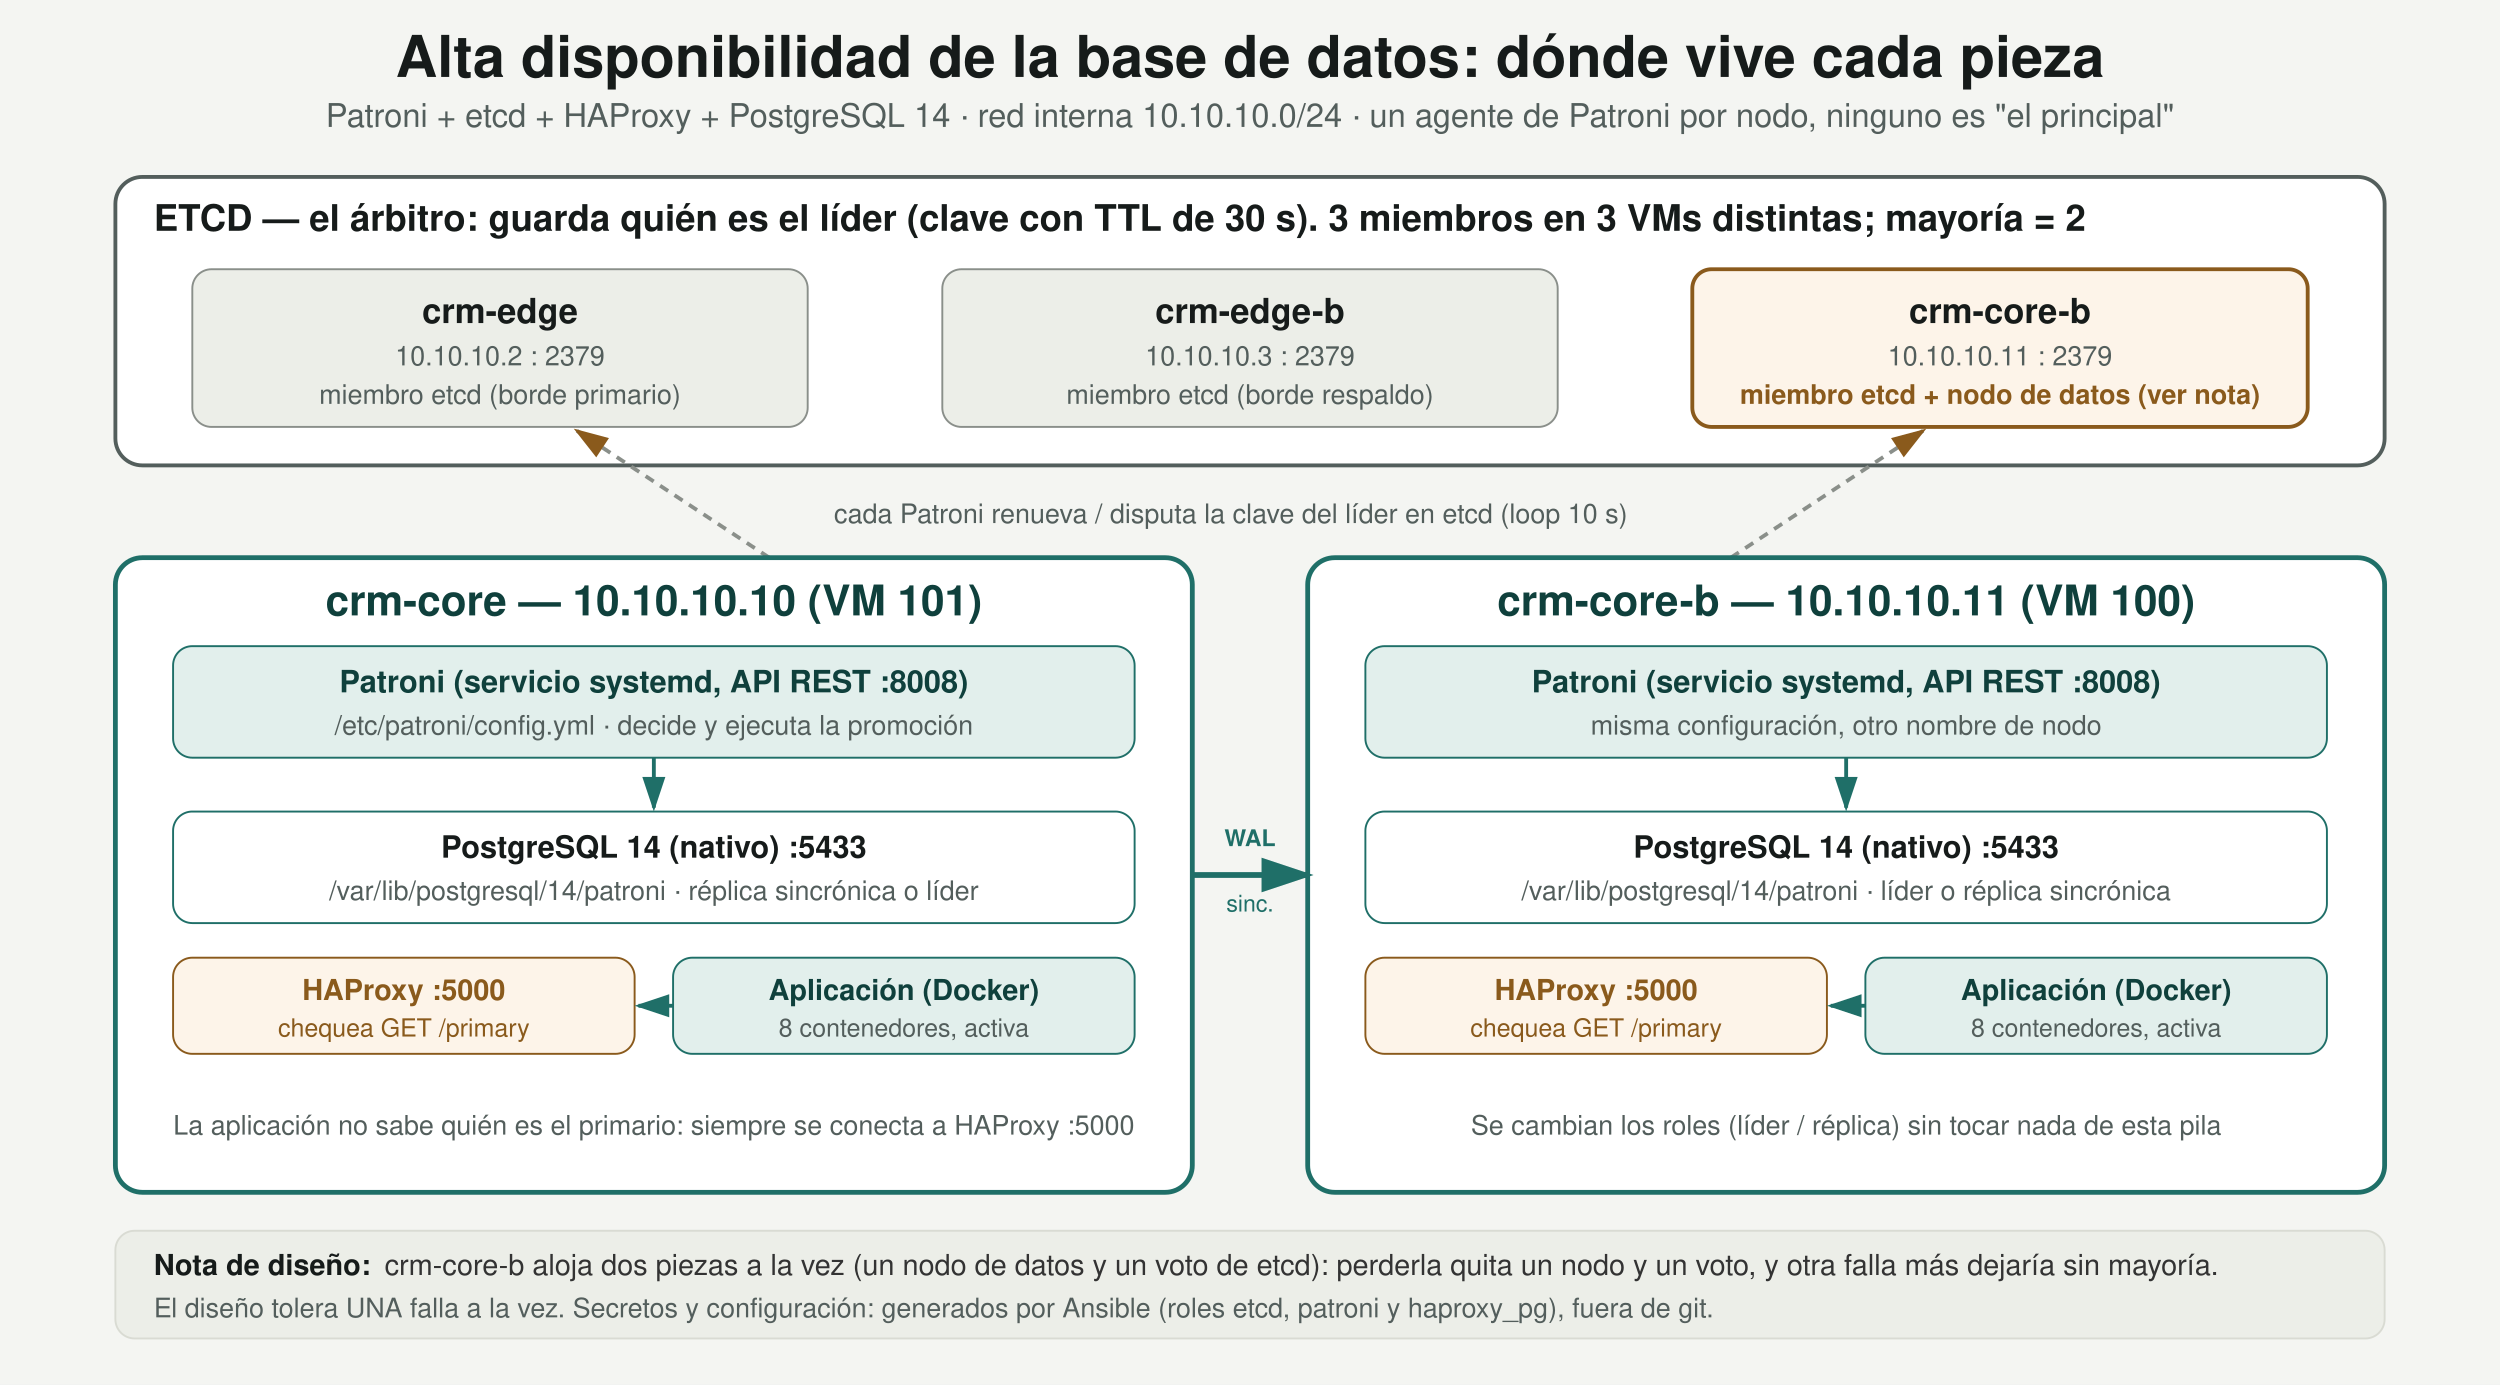
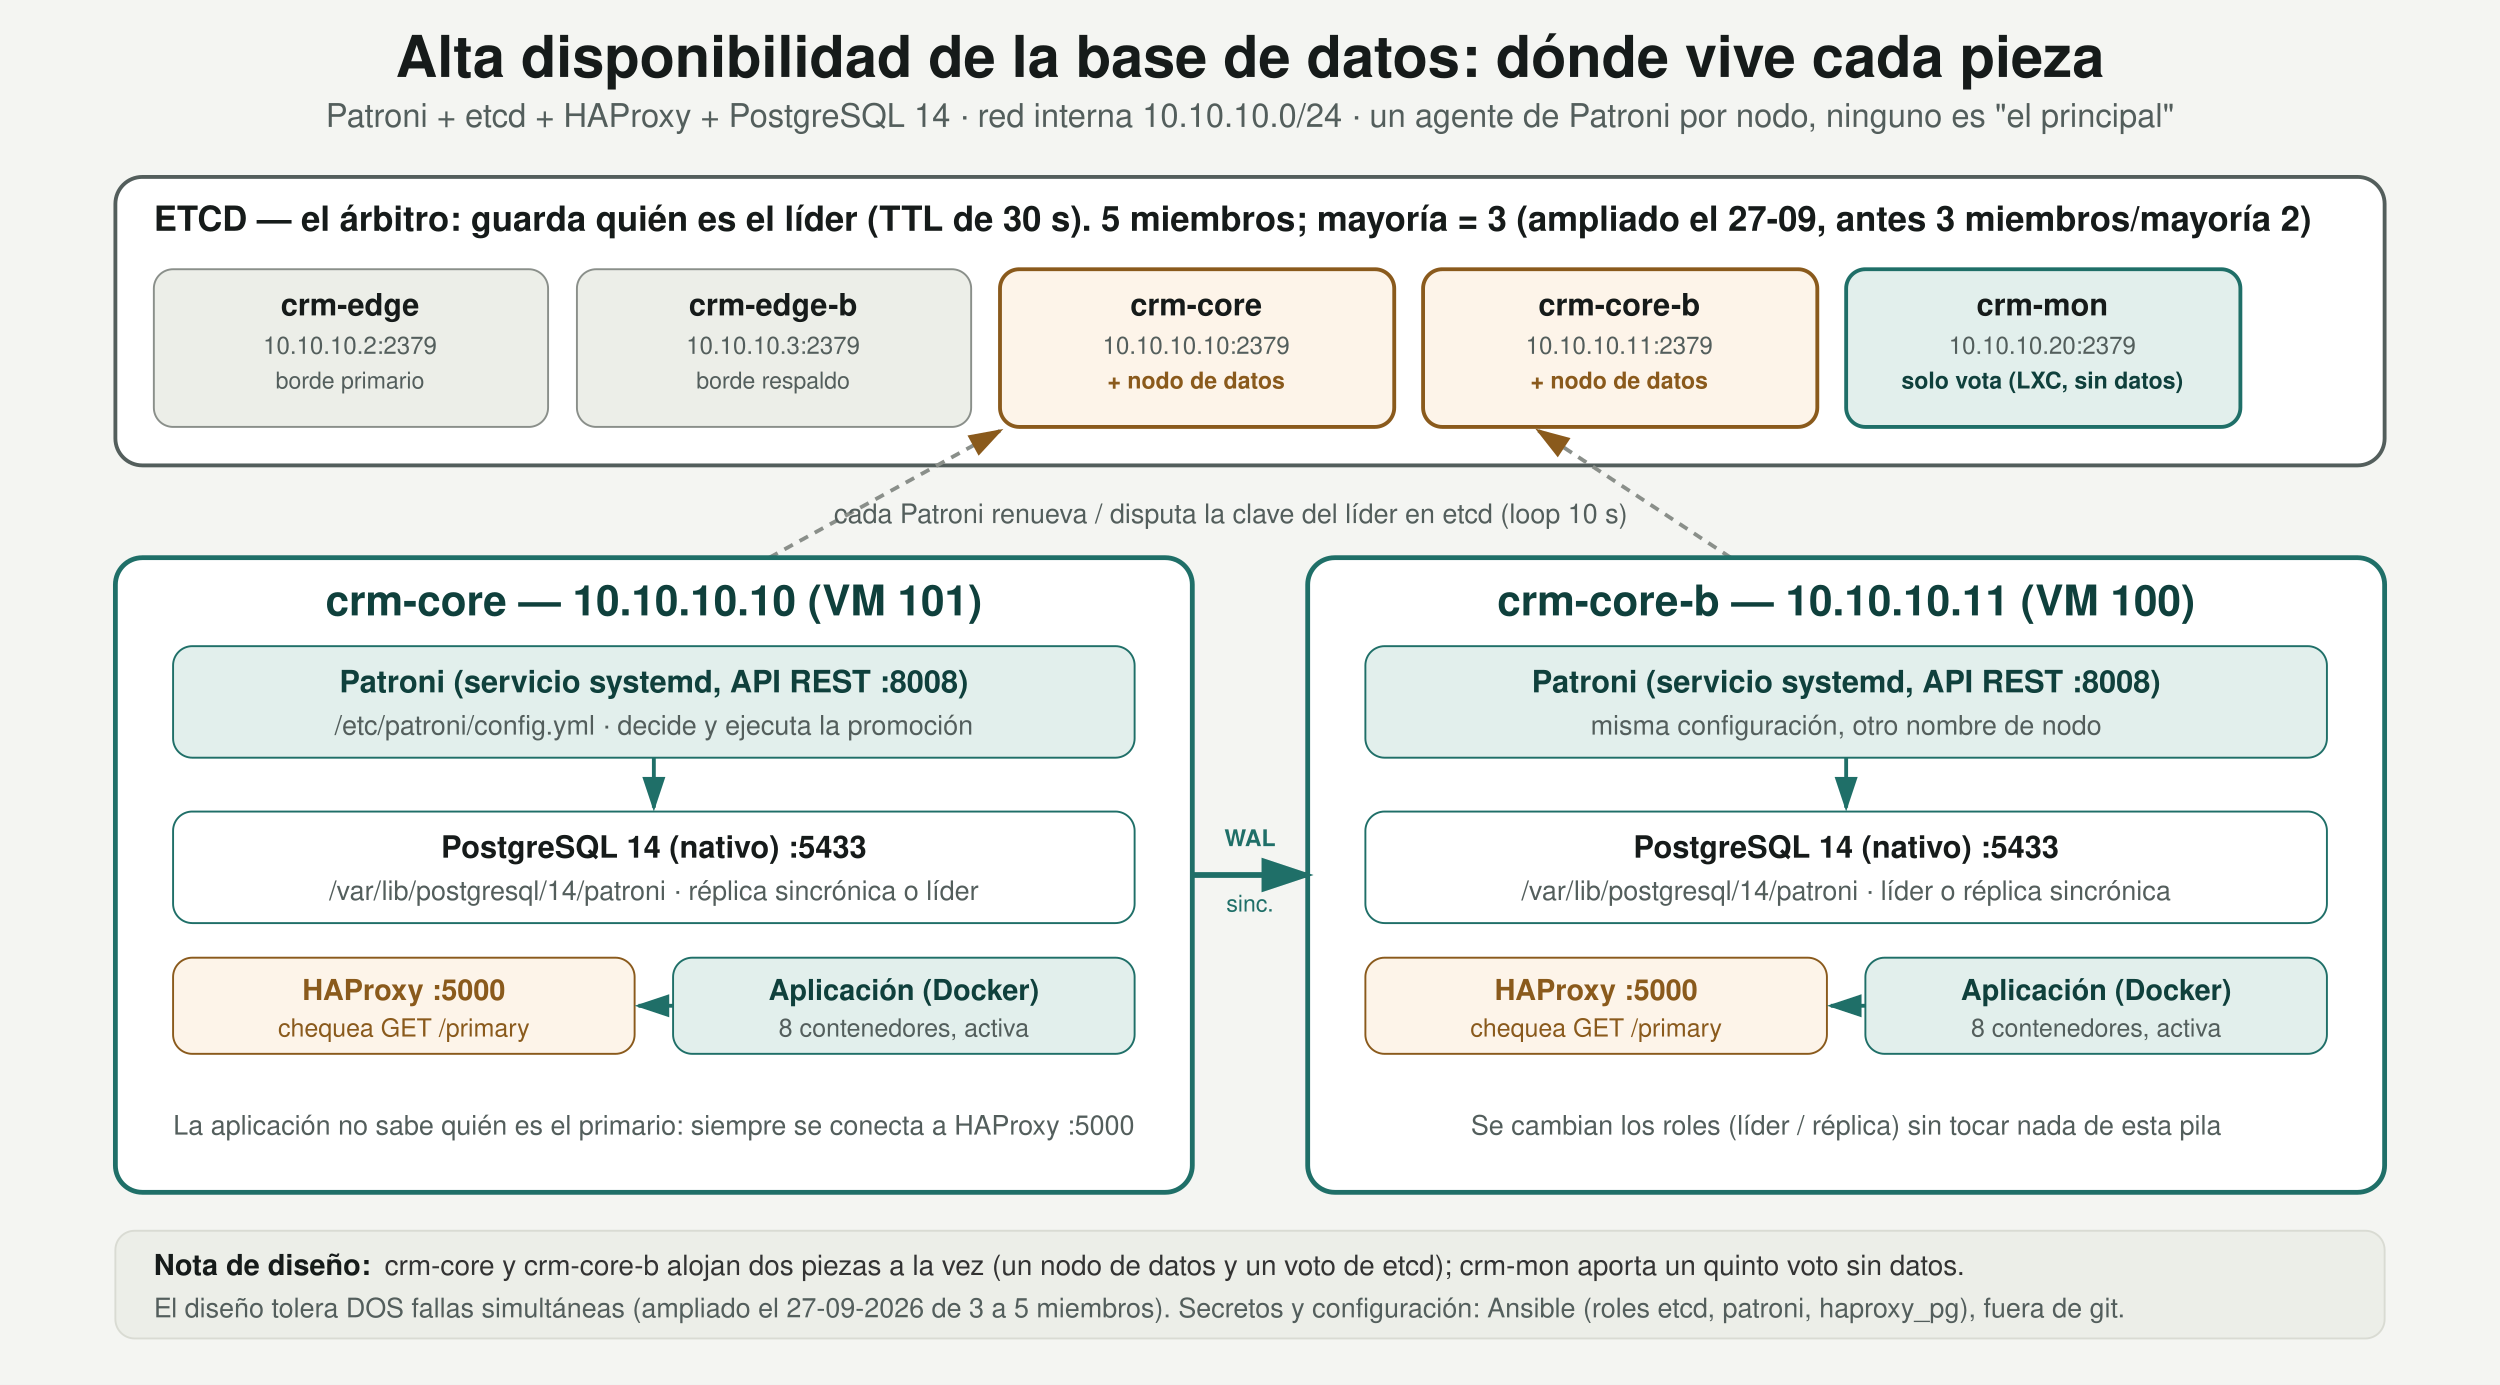
<svg xmlns="http://www.w3.org/2000/svg" viewBox="0 0 1300 720" font-family="Segoe UI, Helvetica, Arial, sans-serif">
  <rect width="1300" height="720" fill="#f4f5f2" />
  <text x="650" y="40" text-anchor="middle" font-size="30" font-weight="700" fill="#161b1a">Alta disponibilidad de la base de datos: dónde vive cada pieza</text>
  <text x="650" y="66" text-anchor="middle" font-size="17" fill="#535e5c">Patroni + etcd + HAProxy + PostgreSQL 14 · red interna 10.10.10.0/24 · un agente de Patroni por nodo, ninguno es "el principal"</text>
  <defs>
    <marker id="g" markerWidth="10" markerHeight="10" refX="8" refY="3" orient="auto">
      <path d="M0,0 L0,6 L9,3 z" fill="#1f6f68" />
    </marker>
    <marker id="o" markerWidth="10" markerHeight="10" refX="8" refY="3" orient="auto">
      <path d="M0,0 L0,6 L9,3 z" fill="#8a5a1c" />
    </marker>
  </defs>
  <rect x="60" y="92" width="1180" height="150" rx="14" fill="#ffffff" stroke="#535e5c" stroke-width="2" />
-   <text x="80" y="120" font-size="19" font-weight="700" fill="#161b1a">ETCD — el árbitro: guarda quién es el líder (clave con TTL de 30 s). 3 miembros en 3 VMs distintas; mayoría = 2</text>
-   <rect x="100" y="140" width="320" height="82" rx="10" fill="#eceee8" stroke="#8a8f8a" />
-   <text x="260" y="168" text-anchor="middle" font-size="18" font-weight="700" fill="#161b1a">crm-edge</text>
-   <text x="260" y="190" text-anchor="middle" font-size="14" fill="#535e5c">10.10.10.2 : 2379</text>
-   <text x="260" y="210" text-anchor="middle" font-size="14" fill="#535e5c">miembro etcd (borde primario)</text>
-   <rect x="490" y="140" width="320" height="82" rx="10" fill="#eceee8" stroke="#8a8f8a" />
-   <text x="650" y="168" text-anchor="middle" font-size="18" font-weight="700" fill="#161b1a">crm-edge-b</text>
-   <text x="650" y="190" text-anchor="middle" font-size="14" fill="#535e5c">10.10.10.3 : 2379</text>
-   <text x="650" y="210" text-anchor="middle" font-size="14" fill="#535e5c">miembro etcd (borde respaldo)</text>
-   <rect x="880" y="140" width="320" height="82" rx="10" fill="#fdf4e9" stroke="#8a5a1c" stroke-width="2" />
-   <text x="1040" y="168" text-anchor="middle" font-size="18" font-weight="700" fill="#161b1a">crm-core-b</text>
-   <text x="1040" y="190" text-anchor="middle" font-size="14" fill="#535e5c">10.10.10.11 : 2379</text>
-   <text x="1040" y="210" text-anchor="middle" font-size="14" fill="#8a5a1c" font-weight="600">miembro etcd + nodo de datos (ver nota)</text>
-   <path d="M 400 290 L 300 224" stroke="#8a8f8a" stroke-width="2" fill="none" stroke-dasharray="5,4" marker-end="url(#o)" />
-   <path d="M 900 290 L 1000 224" stroke="#8a8f8a" stroke-width="2" fill="none" stroke-dasharray="5,4" marker-end="url(#o)" />
+   <text x="80" y="120" font-size="18" font-weight="700" fill="#161b1a">ETCD — el árbitro: guarda quién es el líder (TTL de 30 s). 5 miembros; mayoría = 3 (ampliado el 27-09, antes 3 miembros/mayoría 2)</text>
+   <rect x="80" y="140" width="205" height="82" rx="10" fill="#eceee8" stroke="#8a8f8a" />
+   <text x="182" y="164" text-anchor="middle" font-size="16" font-weight="700" fill="#161b1a">crm-edge</text>
+   <text x="182" y="184" text-anchor="middle" font-size="12.5" fill="#535e5c">10.10.10.2:2379</text>
+   <text x="182" y="202" text-anchor="middle" font-size="12" fill="#535e5c">borde primario</text>
+   <rect x="300" y="140" width="205" height="82" rx="10" fill="#eceee8" stroke="#8a8f8a" />
+   <text x="402" y="164" text-anchor="middle" font-size="16" font-weight="700" fill="#161b1a">crm-edge-b</text>
+   <text x="402" y="184" text-anchor="middle" font-size="12.5" fill="#535e5c">10.10.10.3:2379</text>
+   <text x="402" y="202" text-anchor="middle" font-size="12" fill="#535e5c">borde respaldo</text>
+   <rect x="520" y="140" width="205" height="82" rx="10" fill="#fdf4e9" stroke="#8a5a1c" stroke-width="2" />
+   <text x="622" y="164" text-anchor="middle" font-size="16" font-weight="700" fill="#161b1a">crm-core</text>
+   <text x="622" y="184" text-anchor="middle" font-size="12.5" fill="#535e5c">10.10.10.10:2379</text>
+   <text x="622" y="202" text-anchor="middle" font-size="12" fill="#8a5a1c" font-weight="600">+ nodo de datos</text>
+   <rect x="740" y="140" width="205" height="82" rx="10" fill="#fdf4e9" stroke="#8a5a1c" stroke-width="2" />
+   <text x="842" y="164" text-anchor="middle" font-size="16" font-weight="700" fill="#161b1a">crm-core-b</text>
+   <text x="842" y="184" text-anchor="middle" font-size="12.5" fill="#535e5c">10.10.10.11:2379</text>
+   <text x="842" y="202" text-anchor="middle" font-size="12" fill="#8a5a1c" font-weight="600">+ nodo de datos</text>
+   <rect x="960" y="140" width="205" height="82" rx="10" fill="#e2efec" stroke="#1f6f68" stroke-width="2" />
+   <text x="1062" y="164" text-anchor="middle" font-size="16" font-weight="700" fill="#161b1a">crm-mon</text>
+   <text x="1062" y="184" text-anchor="middle" font-size="12.5" fill="#535e5c">10.10.10.20:2379</text>
+   <text x="1062" y="202" text-anchor="middle" font-size="12" fill="#0f403c" font-weight="600">solo vota (LXC, sin datos)</text>
+   <path d="M 400 290 L 520 224" stroke="#8a8f8a" stroke-width="2" fill="none" stroke-dasharray="5,4" marker-end="url(#o)" />
+   <path d="M 900 290 L 800 224" stroke="#8a8f8a" stroke-width="2" fill="none" stroke-dasharray="5,4" marker-end="url(#o)" />
  <text x="640" y="272" text-anchor="middle" font-size="14" fill="#535e5c">cada Patroni renueva / disputa la clave del líder en etcd (loop 10 s)</text>
  <rect x="60" y="290" width="560" height="330" rx="14" fill="#ffffff" stroke="#1f6f68" stroke-width="2.5" />
  <text x="340" y="320" text-anchor="middle" font-size="22" font-weight="700" fill="#0f403c">crm-core — 10.10.10.10 (VM 101)</text>
  <rect x="90" y="336" width="500" height="58" rx="10" fill="#e2efec" stroke="#1f6f68" />
  <text x="340" y="360" text-anchor="middle" font-size="16" font-weight="700" fill="#0f403c">Patroni (servicio systemd, API REST :8008)</text>
  <text x="340" y="382" text-anchor="middle" font-size="14" fill="#535e5c">/etc/patroni/config.yml · decide y ejecuta la promoción</text>
  <line x1="340" y1="394" x2="340" y2="420" stroke="#1f6f68" stroke-width="2" marker-end="url(#g)" />
  <rect x="90" y="422" width="500" height="58" rx="10" fill="#ffffff" stroke="#1f6f68" />
  <text x="340" y="446" text-anchor="middle" font-size="16" font-weight="700" fill="#161b1a">PostgreSQL 14 (nativo) :5433</text>
  <text x="340" y="468" text-anchor="middle" font-size="14" fill="#535e5c">/var/lib/postgresql/14/patroni · réplica sincrónica o líder</text>
  <rect x="90" y="498" width="240" height="50" rx="10" fill="#fdf4e9" stroke="#8a5a1c" />
  <text x="210" y="520" text-anchor="middle" font-size="15" font-weight="700" fill="#8a5a1c">HAProxy :5000</text>
  <text x="210" y="539" text-anchor="middle" font-size="13" fill="#8a5a1c">chequea GET /primary</text>
  <rect x="350" y="498" width="240" height="50" rx="10" fill="#e2efec" stroke="#1f6f68" />
  <text x="470" y="520" text-anchor="middle" font-size="15" font-weight="700" fill="#0f403c">Aplicación (Docker)</text>
  <text x="470" y="539" text-anchor="middle" font-size="13" fill="#535e5c">8 contenedores, activa</text>
  <line x1="350" y1="523" x2="332" y2="523" stroke="#1f6f68" stroke-width="2" marker-end="url(#g)" />
  <text x="340" y="590" text-anchor="middle" font-size="14" fill="#535e5c">La aplicación no sabe quién es el primario: siempre se conecta a HAProxy :5000</text>
  <rect x="680" y="290" width="560" height="330" rx="14" fill="#ffffff" stroke="#1f6f68" stroke-width="2.5" />
  <text x="960" y="320" text-anchor="middle" font-size="22" font-weight="700" fill="#0f403c">crm-core-b — 10.10.10.11 (VM 100)</text>
  <rect x="710" y="336" width="500" height="58" rx="10" fill="#e2efec" stroke="#1f6f68" />
  <text x="960" y="360" text-anchor="middle" font-size="16" font-weight="700" fill="#0f403c">Patroni (servicio systemd, API REST :8008)</text>
  <text x="960" y="382" text-anchor="middle" font-size="14" fill="#535e5c">misma configuración, otro nombre de nodo</text>
  <line x1="960" y1="394" x2="960" y2="420" stroke="#1f6f68" stroke-width="2" marker-end="url(#g)" />
  <rect x="710" y="422" width="500" height="58" rx="10" fill="#ffffff" stroke="#1f6f68" />
  <text x="960" y="446" text-anchor="middle" font-size="16" font-weight="700" fill="#161b1a">PostgreSQL 14 (nativo) :5433</text>
  <text x="960" y="468" text-anchor="middle" font-size="14" fill="#535e5c">/var/lib/postgresql/14/patroni · líder o réplica sincrónica</text>
  <rect x="710" y="498" width="240" height="50" rx="10" fill="#fdf4e9" stroke="#8a5a1c" />
  <text x="830" y="520" text-anchor="middle" font-size="15" font-weight="700" fill="#8a5a1c">HAProxy :5000</text>
  <text x="830" y="539" text-anchor="middle" font-size="13" fill="#8a5a1c">chequea GET /primary</text>
  <rect x="970" y="498" width="240" height="50" rx="10" fill="#e2efec" stroke="#1f6f68" />
  <text x="1090" y="520" text-anchor="middle" font-size="15" font-weight="700" fill="#0f403c">Aplicación (Docker)</text>
  <text x="1090" y="539" text-anchor="middle" font-size="13" fill="#535e5c">8 contenedores, activa</text>
  <line x1="970" y1="523" x2="952" y2="523" stroke="#1f6f68" stroke-width="2" marker-end="url(#g)" />
  <text x="960" y="590" text-anchor="middle" font-size="14" fill="#535e5c">Se cambian los roles (líder / réplica) sin tocar nada de esta pila</text>
  <path d="M 620 455 L 680 455" stroke="#1f6f68" stroke-width="3" fill="none" marker-end="url(#g)" />
  <text x="650" y="440" text-anchor="middle" font-size="12" fill="#1f6f68" font-weight="600">WAL</text>
  <text x="650" y="474" text-anchor="middle" font-size="12" fill="#1f6f68">sinc.</text>
  <rect x="60" y="640" width="1180" height="56" rx="10" fill="#eceee8" stroke="#d9dbd3" />
  <text x="80" y="663" font-size="15" font-weight="700" fill="#161b1a">Nota de diseño:</text>
-   <text x="200" y="663" font-size="15" fill="#333">crm-core-b aloja dos piezas a la vez (un nodo de datos y un voto de etcd): perderla quita un nodo y un voto, y otra falla más dejaría sin mayoría.</text>
-   <text x="80" y="685" font-size="14" fill="#535e5c">El diseño tolera UNA falla a la vez. Secretos y configuración: generados por Ansible (roles etcd, patroni y haproxy_pg), fuera de git.</text>
+   <text x="200" y="663" font-size="14.5" fill="#333">crm-core y crm-core-b alojan dos piezas a la vez (un nodo de datos y un voto de etcd); crm-mon aporta un quinto voto sin datos.</text>
+   <text x="80" y="685" font-size="14" fill="#535e5c">El diseño tolera DOS fallas simultáneas (ampliado el 27-09-2026 de 3 a 5 miembros). Secretos y configuración: Ansible (roles etcd, patroni, haproxy_pg), fuera de git.</text>
</svg>
